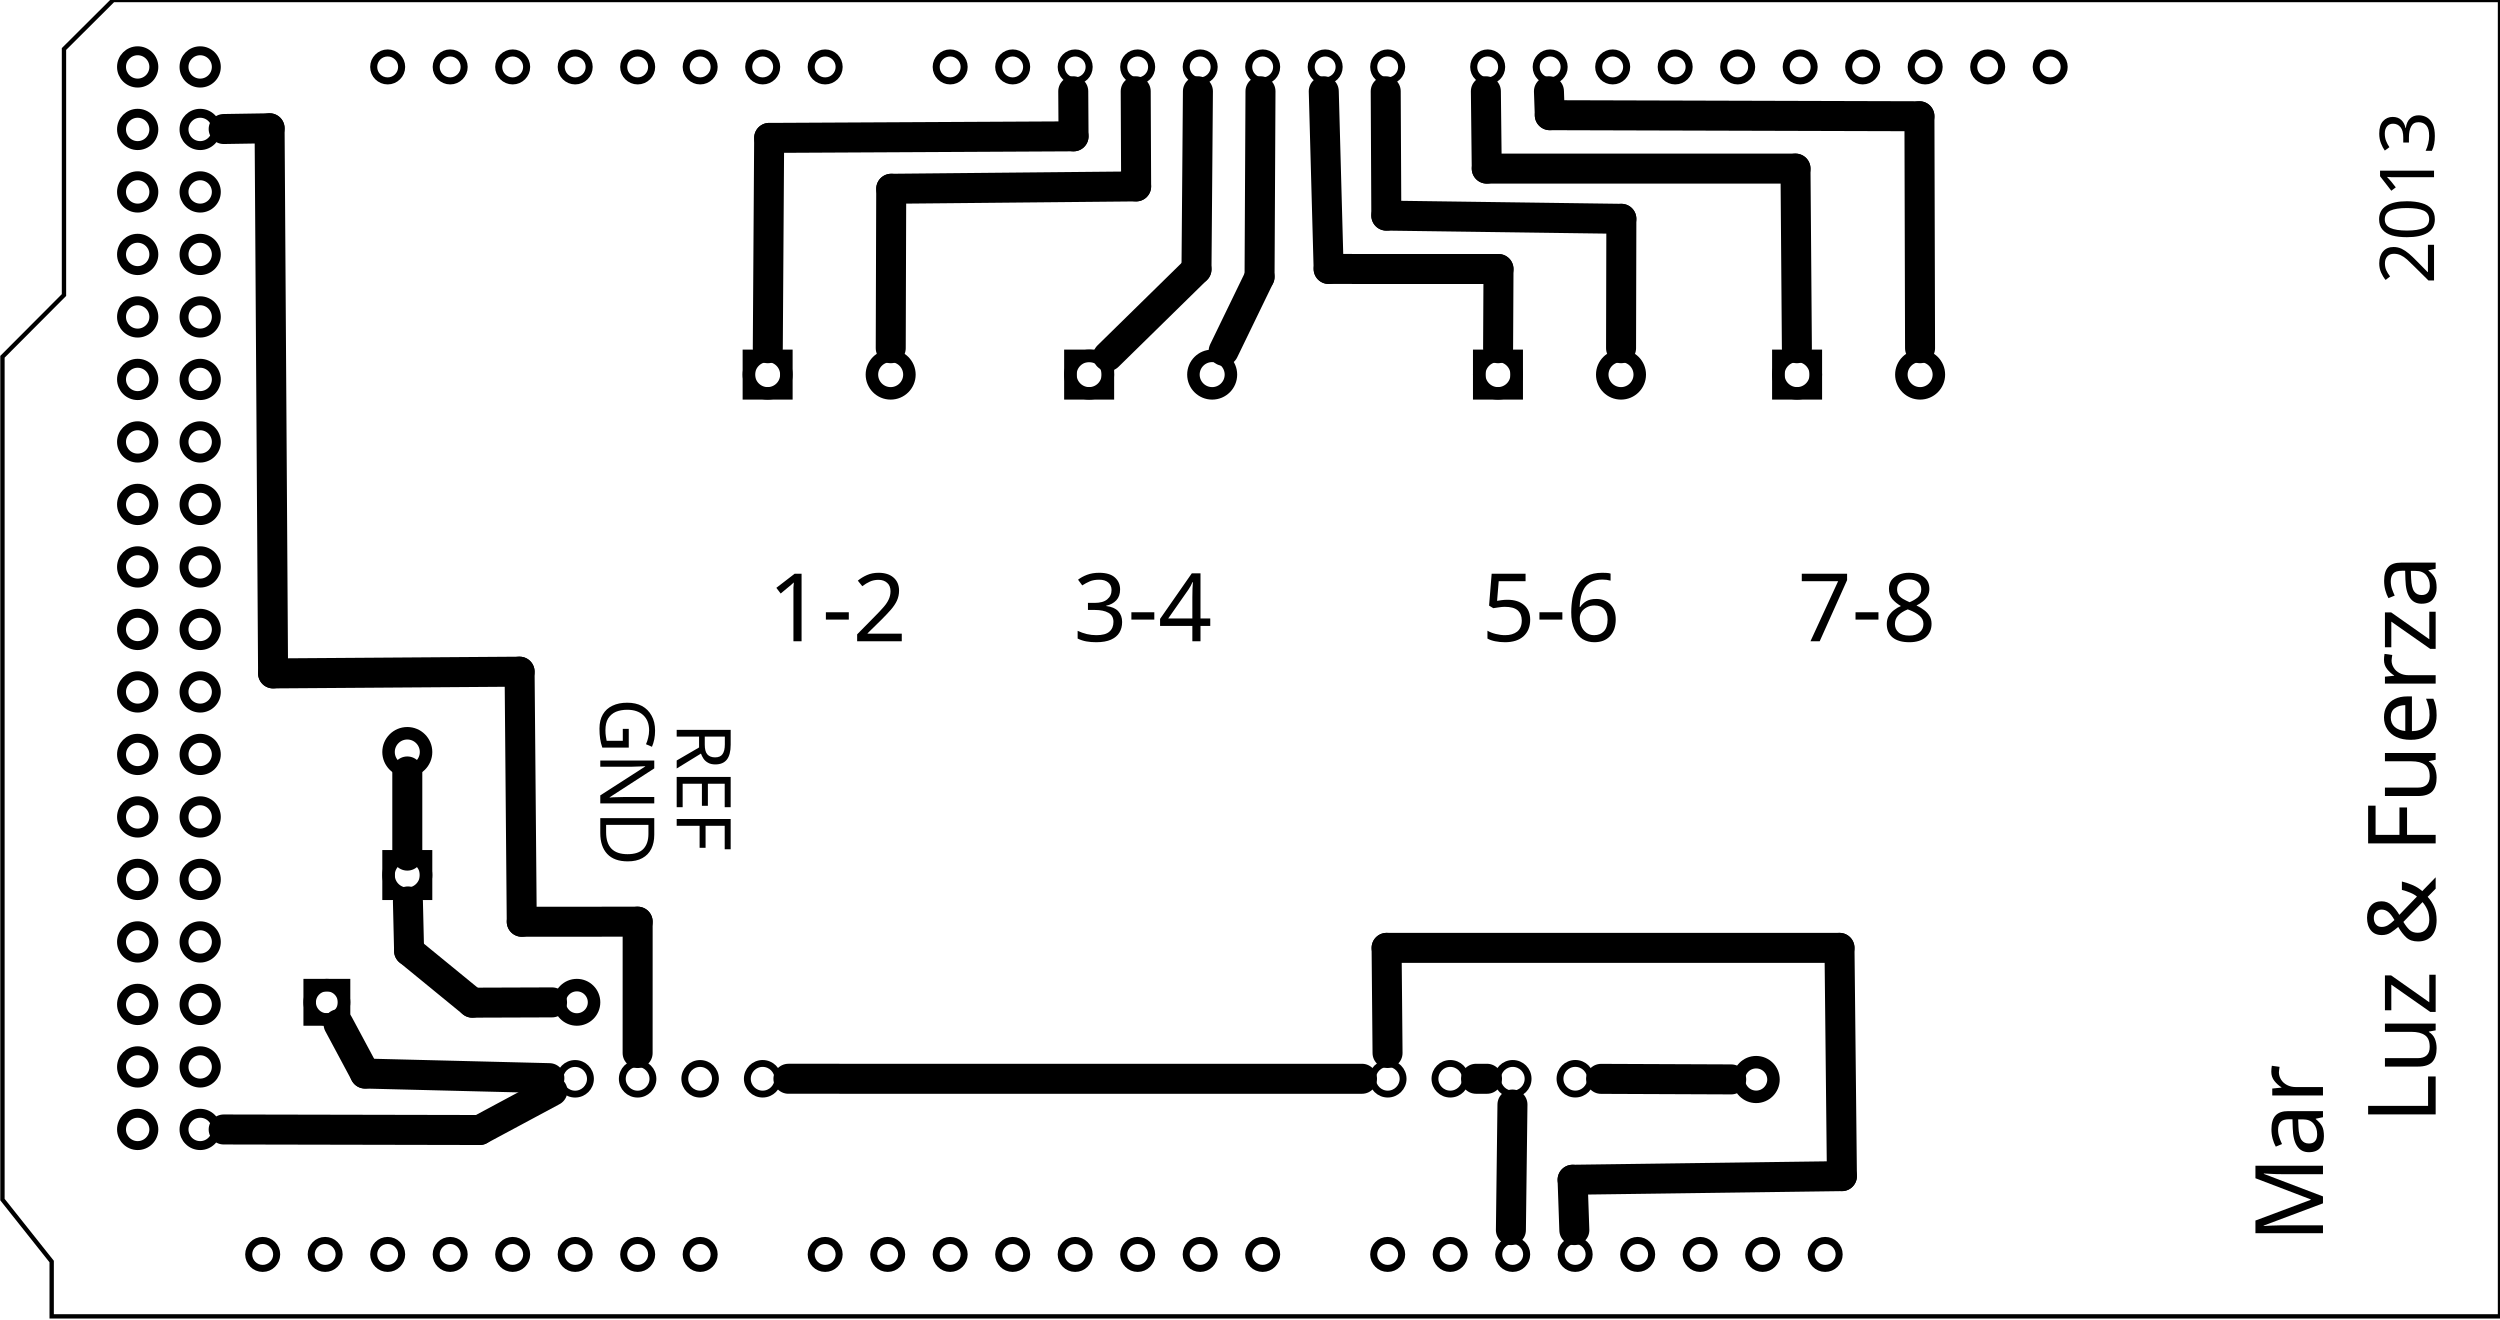
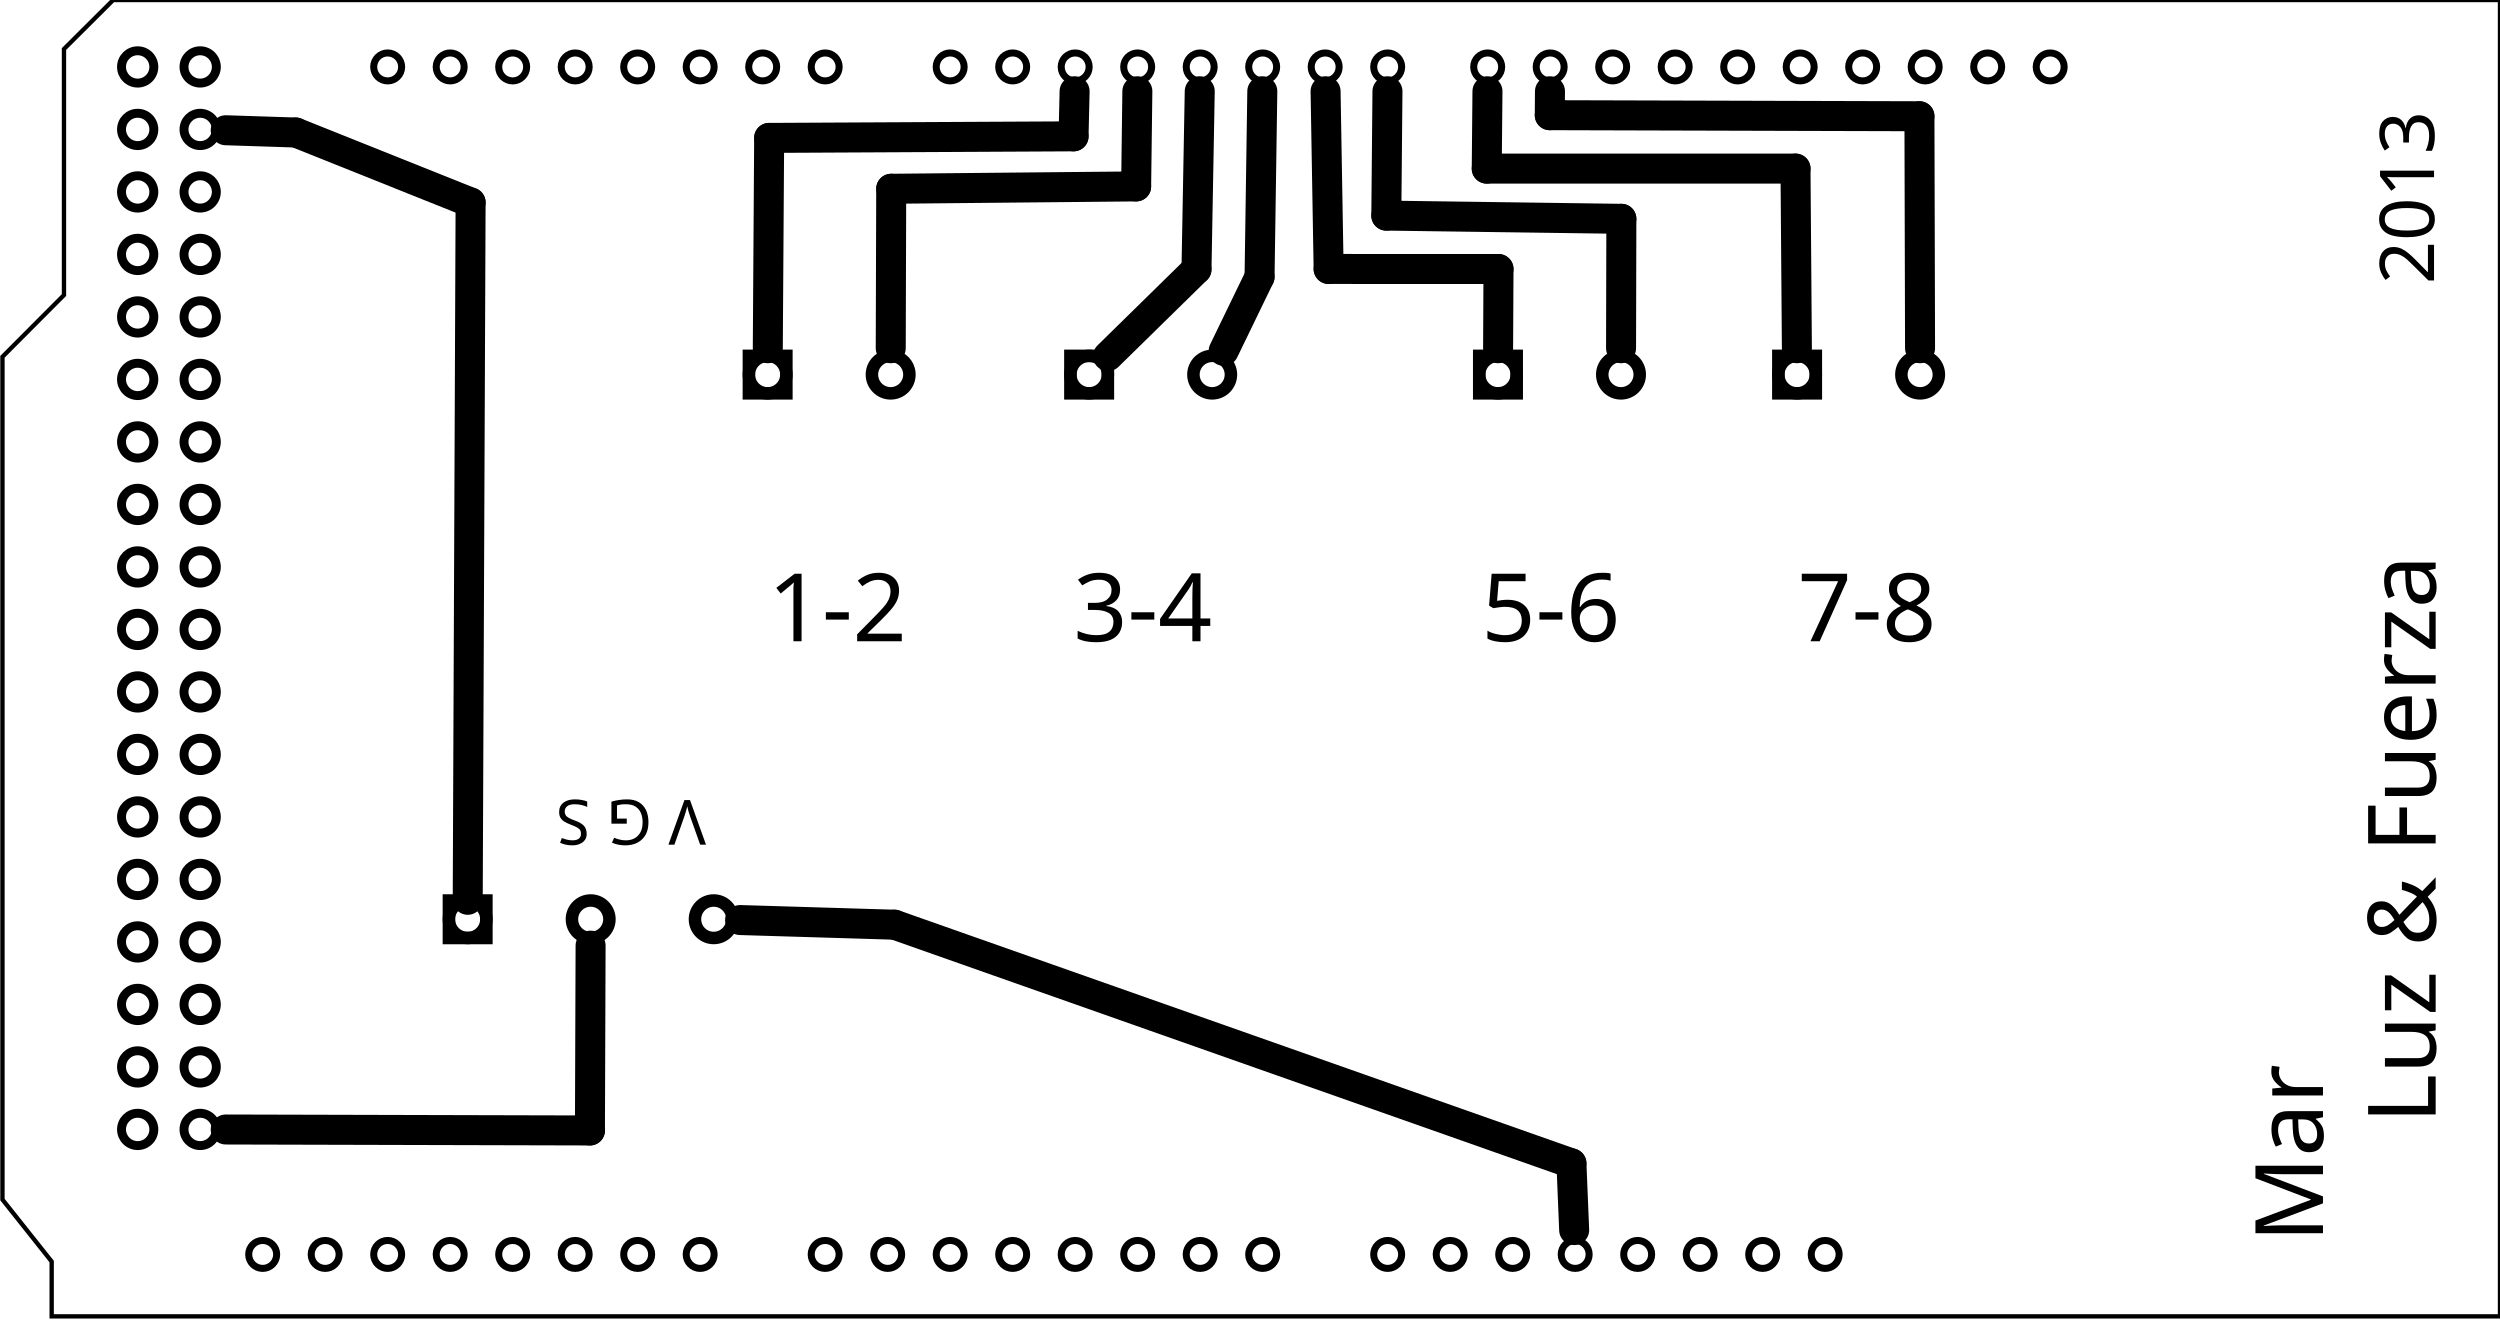
<svg xmlns="http://www.w3.org/2000/svg" width="4in" x="0in" version="1.2" y="0in" height="2.111in" viewBox="0 0 288 151.992" baseProfile="tiny">
  <g transform="matrix(-1, 0, 0, 1, 288, 0)">
    <g partID="323210">
      <g id="board">
        <path fill="none" stroke="black" fill-opacity="0.5" id="boardoutline" stroke-width="0.5" d="M280.63,33.99L280.63,5.646L274.961,0L0,0l0,151.645l282.047,0l0,-6.316l5.67,-7.137L287.717,41.1L280.63,33.99z" />
        <g id="hole_11_" />
        <g id="hole_10_" />
        <g id="hole_9_" />
        <g id="hole_8_" />
        <g id="hole_7_" />
        <g id="hole_6_" />
        <g id="ICSP1_1_" />
        <g id="ICSP2_1_" />
        <g id="Header_13_" />
        <g id="Header_12_" />
        <g id="Header_11_" />
        <g id="Header_10_" />
        <g id="Header_9_" />
        <g id="Header_8_" />
        <g id="Header_7_" />
        <g id="usbconnector_1_" />
      </g>
    </g>
    <g partID="327020">
      <g transform="translate(15.4512,5.31208)">
        <g transform="matrix(0,1,-1,0,0,0)">
          <g transform="matrix(-1, 0, 0, 1, 34.888, 0)">
            <g _flipped_="1" id="copper0">
              <text x="17.444" y="7.85" fill="black" font-family="OCRA" text-anchor="middle" id="label" xml:space="preserve" stroke-width="0" font-size="8.722">2013</text>
            </g>
          </g>
        </g>
      </g>
    </g>
    <g partID="327000">
      <g transform="translate(17.2239,31.2733)">
        <g transform="matrix(0,1,-1,0,0,0)">
          <g transform="matrix(-1, 0, 0, 1, 130.83, 0)">
            <g _flipped_="1" id="copper0">
              <text x="65.415" y="9.812" fill="black" font-family="OCRA" text-anchor="middle" id="label" xml:space="preserve" stroke-width="0" font-size="10.902">Luz &amp; Fuerza</text>
            </g>
          </g>
        </g>
      </g>
    </g>
    <g partID="326980">
      <g transform="translate(30.205,116.518)">
        <g transform="matrix(0,1,-1,0,0,0)">
          <g transform="matrix(-1, 0, 0, 1, 32.7074, 0)">
            <g _flipped_="1" id="copper0">
              <text x="16.354" y="9.812" fill="black" font-family="OCRA" text-anchor="middle" id="label" xml:space="preserve" stroke-width="0" font-size="10.902">Mar</text>
-             </g>
-           </g>
-         </g>
-       </g>
-     </g>
-     <g partID="586140">
-       <g transform="translate(253.045,118.561)">
-         <g transform="matrix(-1,0,0,-1,0,0)">
-           <g id="copper0">
-             <g id="copper1">
-               <rect width="3.96" x="0.72" y="1.116" fill="none" height="3.96" stroke="black" stroke-width="1.44" />
-               <circle fill="none" cx="2.7" cy="3.096" stroke="black" r="1.98" id="connector0pin" stroke-width="1.44" />
-               <circle fill="none" cx="31.5" cy="3.096" stroke="black" r="1.98" id="connector1pin" stroke-width="1.44" />
-             </g>
-           </g>
-         </g>
-       </g>
-     </g>
-     <g partID="586160">
-       <g transform="translate(255.479,109.692)">
-         <g transform="matrix(-1,0,0,-1,0,0)">
-           <g id="copper0">
-             <rect width="4.32" x="12.24" y="6.727" fill="none" height="4.32" stroke="black" id="square" stroke-width="1.44" />
-             <circle fill="none" cx="14.4" cy="8.887" stroke="black" id="connector0pin" r="2.16" stroke-width="1.44" />
-             <circle fill="none" cx="14.4" cy="23.06" stroke="black" id="connector1pin" r="2.16" stroke-width="1.44" />
-           </g>
-         </g>
-       </g>
-     </g>
-     <g partID="357570">
-       <g transform="translate(210.996,103.177)">
-         <g transform="matrix(0,-1,1,0,0,0)">
-           <g transform="matrix(-1, 0, 0, 1, 26.1659, 0)">
-             <g _flipped_="1" id="copper0">
-               <text x="13.083" y="7.85" fill="black" font-family="OCRA" text-anchor="middle" id="label" xml:space="preserve" stroke-width="0" font-size="8.722">GND</text>
-             </g>
-           </g>
-         </g>
-       </g>
-     </g>
-     <g partID="357550">
-       <g transform="translate(202.194,103.716)">
-         <g transform="matrix(0,-1,1,0,0,0)">
-           <g transform="matrix(-1, 0, 0, 1, 26.166, 0)">
-             <g _flipped_="1" id="copper0">
-               <text x="13.083" y="7.85" fill="black" font-family="OCRA" text-anchor="middle" id="label" xml:space="preserve" stroke-width="0" font-size="8.722">REF</text>
            </g>
          </g>
        </g>
      </g>
    </g>
    <g partID="357450">
      <g transform="translate(56.5749,64.0624)">
        <g transform="matrix(-1, 0, 0, 1, 32.7074, 0)">
          <g _flipped_="1" id="copper0">
            <text x="16.354" y="9.812" fill="black" font-family="OCRA" text-anchor="middle" id="label" xml:space="preserve" stroke-width="0" font-size="10.902">7-8</text>
          </g>
        </g>
      </g>
    </g>
    <g partID="357430">
      <g transform="translate(92.9887,64.0624)">
        <g transform="matrix(-1, 0, 0, 1, 32.7074, 0)">
          <g _flipped_="1" id="copper0">
            <text x="16.354" y="9.812" fill="black" font-family="OCRA" text-anchor="middle" id="label" xml:space="preserve" stroke-width="0" font-size="10.902">5-6</text>
          </g>
        </g>
      </g>
    </g>
    <g partID="357410">
      <g transform="translate(139.996,64.0624)">
        <g transform="matrix(-1, 0, 0, 1, 32.7074, 0)">
          <g _flipped_="1" id="copper0">
            <text x="16.354" y="9.812" fill="black" font-family="OCRA" text-anchor="middle" id="label" xml:space="preserve" stroke-width="0" font-size="10.902">3-4</text>
          </g>
        </g>
      </g>
    </g>
    <g partID="357390">
      <g transform="translate(175.19,64.0624)">
        <g transform="matrix(-1, 0, 0, 1, 32.7074, 0)">
          <g _flipped_="1" id="copper0">
            <text x="16.354" y="9.812" fill="black" font-family="OCRA" text-anchor="middle" id="label" xml:space="preserve" stroke-width="0" font-size="10.902">1-2</text>
          </g>
        </g>
      </g>
    </g>
    <g partID="323270">
      <g transform="translate(-1.4576,0.5104)">
        <g id="copper0">
          <circle fill="none" cx="215.998" cy="144" stroke="black" id="connector1pad" r="1.61" stroke-width="0.811" />
          <circle fill="none" cx="100.798" cy="144" stroke="black" id="connector257pad" r="1.61" stroke-width="0.811" />
          <circle fill="none" cx="223.196" cy="144" stroke="black" id="connector2pad" r="1.61" stroke-width="0.811" />
          <circle fill="none" cx="230.398" cy="144" stroke="black" id="connector3pad" r="1.61" stroke-width="0.811" />
          <circle fill="none" cx="237.597" cy="144" stroke="black" id="connector4pad" r="1.61" stroke-width="0.811" />
          <circle fill="none" cx="244.798" cy="144" stroke="black" id="connector5pad" r="1.61" stroke-width="0.811" />
          <circle fill="none" cx="266.398" cy="43.2" stroke="black" id="connector353pad" r="1.861" stroke-width="1.03" />
          <circle fill="none" cx="251.998" cy="144" stroke="black" id="connector6pad" r="1.61" stroke-width="0.811" />
          <circle fill="none" cx="259.196" cy="144" stroke="black" id="connector7pad" r="1.61" stroke-width="0.811" />
          <circle fill="none" cx="103.677" cy="7.2" stroke="black" id="connector241pad" r="1.61" stroke-width="0.811" />
          <circle fill="none" cx="143.998" cy="144" stroke="black" id="connector8pad" r="1.61" stroke-width="0.811" />
          <circle fill="none" cx="151.196" cy="144" stroke="black" id="connector9pad" r="1.61" stroke-width="0.811" />
          <circle fill="none" cx="158.398" cy="144" stroke="black" id="connector10pad" r="1.61" stroke-width="0.811" />
          <circle fill="none" cx="165.597" cy="144" stroke="black" id="connector11pad" r="1.61" stroke-width="0.811" />
          <circle fill="none" cx="266.398" cy="100.8" stroke="black" id="connector369pad" r="1.861" stroke-width="1.03" />
          <circle fill="none" cx="172.798" cy="144" stroke="black" id="connector12pad" r="1.61" stroke-width="0.811" />
          <circle fill="none" cx="179.998" cy="144" stroke="black" id="connector13pad" r="1.61" stroke-width="0.811" />
          <circle fill="none" cx="187.196" cy="144" stroke="black" id="connector14pad" r="1.61" stroke-width="0.811" />
          <circle fill="none" cx="194.398" cy="144" stroke="black" id="connector15pad" r="1.61" stroke-width="0.811" />
          <circle fill="none" cx="158.398" cy="7.2" stroke="black" id="connector265pad" r="1.61" stroke-width="0.811" />
          <circle fill="none" cx="266.398" cy="14.4" stroke="black" id="connector345pad" r="1.861" stroke-width="1.03" />
          <circle fill="none" cx="266.398" cy="72" stroke="black" id="connector361pad" r="1.861" stroke-width="1.03" />
          <circle fill="none" cx="266.398" cy="129.6" stroke="black" id="connector377pad" r="1.861" stroke-width="1.03" />
          <circle fill="none" cx="74.878" cy="7.2" stroke="black" id="connector237pad" r="1.61" stroke-width="0.811" />
          <circle fill="none" cx="129.597" cy="144" stroke="black" id="connector261pad" r="1.61" stroke-width="0.811" />
          <circle fill="none" cx="129.597" cy="7.2" stroke="black" id="connector269pad" r="1.61" stroke-width="0.811" />
          <circle fill="none" cx="266.398" cy="28.8" stroke="black" id="connector349pad" r="1.861" stroke-width="1.03" />
          <circle fill="none" cx="266.398" cy="57.6" stroke="black" id="connector357pad" r="1.861" stroke-width="1.03" />
          <circle fill="none" cx="266.398" cy="86.4" stroke="black" id="connector365pad" r="1.86" stroke-width="1.03" />
          <circle fill="none" cx="244.798" cy="7.2" stroke="black" id="connector46pad" r="1.61" stroke-width="0.811" />
          <circle fill="none" cx="266.398" cy="115.2" stroke="black" id="connector373pad" r="1.861" stroke-width="1.03" />
          <circle fill="none" cx="237.597" cy="7.2" stroke="black" id="connector47pad" r="1.61" stroke-width="0.811" />
          <circle fill="none" cx="230.398" cy="7.2" stroke="black" id="connector48pad" r="1.61" stroke-width="0.811" />
          <circle fill="none" cx="223.196" cy="7.2" stroke="black" id="connector49pad" r="1.61" stroke-width="0.811" />
          <circle fill="none" cx="215.998" cy="7.2" stroke="black" id="connector50pad" r="1.61" stroke-width="0.811" />
          <circle fill="none" cx="208.798" cy="7.2" stroke="black" id="connector51pad" r="1.61" stroke-width="0.811" />
          <circle fill="none" cx="201.597" cy="7.2" stroke="black" id="connector52pad" r="1.61" stroke-width="0.811" />
          <circle fill="none" cx="194.398" cy="7.2" stroke="black" id="connector53pad" r="1.61" stroke-width="0.811" />
          <circle fill="none" cx="60.477" cy="7.2" stroke="black" id="connector235pad" r="1.61" stroke-width="0.811" />
          <circle fill="none" cx="89.277" cy="7.2" stroke="black" id="connector239pad" r="1.61" stroke-width="0.811" />
          <circle fill="none" cx="118.077" cy="7.2" stroke="black" id="connector243pad" r="1.61" stroke-width="0.811" />
          <circle fill="none" cx="86.397" cy="144" stroke="black" id="connector255pad" r="1.61" stroke-width="0.811" />
          <circle fill="none" cx="115.197" cy="144" stroke="black" id="connector259pad" r="1.61" stroke-width="0.811" />
          <circle fill="none" cx="172.798" cy="7.2" stroke="black" id="connector263pad" r="1.61" stroke-width="0.811" />
          <circle fill="none" cx="143.998" cy="7.2" stroke="black" id="connector267pad" r="1.61" stroke-width="0.811" />
          <circle fill="none" cx="266.398" cy="7.2" stroke="black" id="connector343pad" r="1.861" stroke-width="1.03" />
          <circle fill="none" cx="266.398" cy="21.6" stroke="black" id="connector347pad" r="1.861" stroke-width="1.03" />
          <circle fill="none" cx="266.398" cy="36" stroke="black" id="connector351pad" r="1.861" stroke-width="1.03" />
          <circle fill="none" cx="266.398" cy="50.4" stroke="black" id="connector355pad" r="1.861" stroke-width="1.03" />
          <circle fill="none" cx="266.398" cy="64.8" stroke="black" id="connector359pad" r="1.861" stroke-width="1.03" />
          <circle fill="none" cx="266.398" cy="79.2" stroke="black" id="connector363pad" r="1.861" stroke-width="1.03" />
          <circle fill="none" cx="266.398" cy="93.6" stroke="black" id="connector367pad" r="1.861" stroke-width="1.03" />
          <circle fill="none" cx="266.398" cy="108" stroke="black" id="connector371pad" r="1.861" stroke-width="1.03" />
          <circle fill="none" cx="266.398" cy="122.4" stroke="black" id="connector375pad" r="1.86" stroke-width="1.03" />
          <circle fill="none" cx="53.276" cy="7.2" stroke="black" id="connector234pad" r="1.61" stroke-width="0.811" />
          <circle fill="none" cx="67.677" cy="7.2" stroke="black" id="connector236pad" r="1.61" stroke-width="0.811" />
          <circle fill="none" cx="82.077" cy="7.2" stroke="black" id="connector238pad" r="1.61" stroke-width="0.811" />
          <circle fill="none" cx="96.477" cy="7.2" stroke="black" id="connector240pad" r="1.61" stroke-width="0.811" />
          <circle fill="none" cx="110.878" cy="7.2" stroke="black" id="connector242pad" r="1.61" stroke-width="0.811" />
          <circle fill="none" cx="79.197" cy="144" stroke="black" id="connector254pad" r="1.61" stroke-width="0.811" />
          <circle fill="none" cx="93.597" cy="144" stroke="black" id="connector256pad" r="1.61" stroke-width="0.811" />
          <circle fill="none" cx="107.998" cy="144" stroke="black" id="connector258pad" r="1.61" stroke-width="0.811" />
          <circle fill="none" cx="122.397" cy="144" stroke="black" id="connector260pad" r="1.61" stroke-width="0.811" />
          <circle fill="none" cx="179.998" cy="7.2" stroke="black" id="connector262pad" r="1.61" stroke-width="0.811" />
          <circle fill="none" cx="165.597" cy="7.2" stroke="black" id="connector264pad" r="1.61" stroke-width="0.811" />
          <circle fill="none" cx="151.196" cy="7.2" stroke="black" id="connector266pad" r="1.61" stroke-width="0.811" />
          <circle fill="none" cx="136.798" cy="7.2" stroke="black" id="connector268pad" r="1.61" stroke-width="0.811" />
          <circle fill="none" cx="273.597" cy="7.2" stroke="black" id="connector344pad" r="1.861" stroke-width="1.03" />
          <circle fill="none" cx="273.597" cy="14.4" stroke="black" id="connector346pad" r="1.861" stroke-width="1.03" />
          <circle fill="none" cx="273.597" cy="21.6" stroke="black" id="connector348pad" r="1.861" stroke-width="1.03" />
          <circle fill="none" cx="273.597" cy="28.8" stroke="black" id="connector350pad" r="1.861" stroke-width="1.03" />
          <circle fill="none" cx="273.597" cy="36" stroke="black" id="connector352pad" r="1.861" stroke-width="1.03" />
          <circle fill="none" cx="273.597" cy="43.2" stroke="black" id="connector354pad" r="1.861" stroke-width="1.03" />
          <circle fill="none" cx="273.597" cy="50.4" stroke="black" id="connector356pad" r="1.861" stroke-width="1.03" />
          <circle fill="none" cx="273.597" cy="57.6" stroke="black" id="connector358pad" r="1.861" stroke-width="1.03" />
          <circle fill="none" cx="273.597" cy="64.8" stroke="black" id="connector360pad" r="1.861" stroke-width="1.03" />
          <circle fill="none" cx="273.597" cy="72" stroke="black" id="connector362pad" r="1.861" stroke-width="1.03" />
          <circle fill="none" cx="273.597" cy="79.2" stroke="black" id="connector364pad" r="1.861" stroke-width="1.03" />
          <circle fill="none" cx="273.597" cy="86.4" stroke="black" id="connector366pad" r="1.86" stroke-width="1.03" />
          <circle fill="none" cx="273.597" cy="93.6" stroke="black" id="connector368pad" r="1.861" stroke-width="1.03" />
          <circle fill="none" cx="273.597" cy="100.8" stroke="black" id="connector370pad" r="1.861" stroke-width="1.03" />
          <circle fill="none" cx="273.597" cy="108" stroke="black" id="connector372pad" r="1.861" stroke-width="1.03" />
          <circle fill="none" cx="273.597" cy="115.2" stroke="black" id="connector374pad" r="1.861" stroke-width="1.03" />
          <circle fill="none" cx="273.597" cy="122.4" stroke="black" id="connector376pad" r="1.86" stroke-width="1.03" />
          <circle fill="none" cx="273.597" cy="129.6" stroke="black" id="connector378pad" r="1.861" stroke-width="1.03" />
          <circle fill="none" cx="208.798" cy="144" stroke="black" id="connector0pad" r="1.61" stroke-width="0.811" />
        </g>
      </g>
    </g>
    <g partID="303050">
      <g transform="translate(171.418,28.7548)">
        <g transform="matrix(0,1,-1,0,0,0)">
          <g id="copper0">
            <rect width="4.32" x="12.24" y="6.727" fill="none" height="4.32" stroke="black" id="square" stroke-width="1.44" />
            <circle fill="none" cx="14.4" cy="8.887" stroke="black" id="connector0pin" r="2.16" stroke-width="1.44" />
            <circle fill="none" cx="14.4" cy="23.06" stroke="black" id="connector1pin" r="2.16" stroke-width="1.44" />
          </g>
        </g>
      </g>
    </g>
    <g partID="303030">
      <g transform="translate(89.8622,28.7548)">
        <g transform="matrix(0,1,-1,0,0,0)">
          <g id="copper0">
            <rect width="4.32" x="12.24" y="6.727" fill="none" height="4.32" stroke="black" id="square" stroke-width="1.44" />
            <circle fill="none" cx="14.4" cy="8.887" stroke="black" id="connector0pin" r="2.16" stroke-width="1.44" />
            <circle fill="none" cx="14.4" cy="23.06" stroke="black" id="connector1pin" r="2.16" stroke-width="1.44" />
          </g>
        </g>
      </g>
    </g>
+     <g partID="587160">
+       <g transform="translate(243.014,91.4973)">
+         <g transform="matrix(0,1,-1,0,0,0)">
+           <g id="copper0">
+             <rect width="4.32" x="12.24" y="6.727" fill="none" height="4.32" stroke="black" id="square" stroke-width="1.44" />
+             <circle fill="none" cx="14.4" cy="8.887" stroke="black" id="connector0pin" r="2.16" stroke-width="1.44" />
+             <circle fill="none" cx="14.4" cy="23.06" stroke="black" id="connector1pin" r="2.16" stroke-width="1.44" />
+             <circle fill="none" cx="14.4" cy="37.233" stroke="black" id="connector2pin" r="2.16" stroke-width="1.44" />
+           </g>
+         </g>
+       </g>
+     </g>
    <g partID="303010">
      <g transform="translate(124.321,28.7548)">
        <g transform="matrix(0,1,-1,0,0,0)">
          <g id="copper0">
            <rect width="4.32" x="12.24" y="6.727" fill="none" height="4.32" stroke="black" id="square" stroke-width="1.44" />
            <circle fill="none" cx="14.4" cy="8.887" stroke="black" id="connector0pin" r="2.16" stroke-width="1.44" />
            <circle fill="none" cx="14.4" cy="23.06" stroke="black" id="connector1pin" r="2.16" stroke-width="1.44" />
          </g>
        </g>
      </g>
    </g>
    <g partID="302830">
      <g transform="translate(208.456,28.7548)">
        <g transform="matrix(0,1,-1,0,0,0)">
          <g id="copper0">
            <rect width="4.32" x="12.24" y="6.727" fill="none" height="4.32" stroke="black" id="square" stroke-width="1.44" />
            <circle fill="none" cx="14.4" cy="8.887" stroke="black" id="connector0pin" r="2.16" stroke-width="1.44" />
            <circle fill="none" cx="14.4" cy="23.06" stroke="black" id="connector1pin" r="2.16" stroke-width="1.44" />
          </g>
        </g>
      </g>
    </g>
-     <g partID="310740">
-       <g transform="translate(225.706,128.238)">
+     <g partID="588020">
+       <g transform="translate(233.298,98.642)">
        <g transform="matrix(-1,0,0,-1,0,0)">
-           <g transform="matrix(0, -1, 1, 0, 0, 7.92)">
-             <g id="copper0">
-               <g gorn="0.6.0.0">
-                 <g gorn="0.6.0.0.0" id="copper1">
-                   <circle fill="none" cx="3.96" gorn="0.6.0.0.0.0" cy="3.96" stroke="black" r="1.764" id="connector0pin" stroke-width="0.792" />
-                   <circle fill="none" cx="3.96" gorn="0.6.0.0.0.1" cy="11.16" stroke="black" r="1.764" id="connector1pin" stroke-width="0.792" />
-                   <circle fill="none" cx="3.96" gorn="0.6.0.0.0.2" cy="18.36" stroke="black" r="1.764" id="connector2pin" stroke-width="0.792" />
-                   <g transform="matrix(1, 0, 0, 1, -0.00392136, 7.20444)">
-                     <g>
-                       <g>
-                         <circle fill="none" cx="3.96" gorn="0.6.0.0.0.3.0.0" cy="18.36" stroke="black" r="1.764" id="connector4pin" stroke-width="0.792" />
-                       </g>
-                     </g>
-                   </g>
-                   <g transform="matrix(1, 0, 0, 1, -0.00323675, 93.6177)">
-                     <g>
-                       <g>
-                         <circle fill="none" cx="3.96" gorn="0.6.0.0.0.4.0.0" cy="3.96" stroke="black" r="1.764" id="connector5pin" stroke-width="0.792" />
-                       </g>
-                     </g>
-                   </g>
-                   <g transform="matrix(1, 0, 0, 1, -0.00323675, 93.6177)">
-                     <g>
-                       <g>
-                         <circle fill="none" cx="3.96" gorn="0.6.0.0.0.5.0.0" cy="11.16" stroke="black" r="1.764" id="connector6pin" stroke-width="0.792" />
-                       </g>
-                     </g>
-                   </g>
-                   <g transform="matrix(1, 0, 0, 1, -0.00323675, 93.6177)">
-                     <g>
-                       <g>
-                         <circle fill="none" cx="3.96" gorn="0.6.0.0.0.6.0.0" cy="18.36" stroke="black" r="1.764" id="connector7pin" stroke-width="0.792" />
-                       </g>
-                     </g>
-                   </g>
-                   <g transform="matrix(1, 0, 0, 1, -0.00715812, 100.822)">
-                     <g>
-                       <g>
-                         <circle fill="none" cx="3.96" gorn="0.6.0.0.0.7.0.0" cy="18.36" stroke="black" r="1.764" id="connector8pin" stroke-width="0.792" />
-                       </g>
-                     </g>
-                   </g>
-                 </g>
-               </g>
+           <g transform="matrix(-1, 0, 0, 1, 36, 0)">
+             <g _flipped_="1" id="copper0">
+               <text x="18" y="6.48" fill="black" font-family="OCRA" text-anchor="middle" id="label" xml:space="preserve" stroke-width="0" font-size="7.2">V G S</text>
            </g>
          </g>
        </g>
      </g>
-     </g>
-     <g partID="585910">
-       <g transform="translate(81.3746,120.044)">
-         <g id="copper0">
-           <circle fill="none" cx="4.316" cy="4.316" stroke="black" r="1.996" id="connector0pin" stroke-width="1.44" />
-         </g>
-       </g>
-     </g>
-     <g partID="586180">
-       <line stroke="black" stroke-linecap="round" y1="123.673" x1="245.949" y2="117.986" stroke-width="3.456" x2="248.995" />
-     </g>
-     <g partID="356400">
-       <line stroke="black" stroke-linecap="round" y1="124.204" x1="224.713" y2="123.673" stroke-width="3.456" x2="245.949" />
-     </g>
-     <g partID="586230">
-       <line stroke="black" stroke-linecap="round" y1="115.508" x1="233.591" y2="115.475" stroke-width="3.456" x2="224.405" />
-     </g>
-     <g partID="586200">
-       <line stroke="black" stroke-linecap="round" y1="109.549" x1="240.873" y2="115.508" stroke-width="3.456" x2="233.591" />
-     </g>
-     <g partID="356380">
-       <line stroke="black" stroke-linecap="round" y1="103.845" x1="241.008" y2="109.549" stroke-width="3.456" x2="240.873" />
-     </g>
-     <g partID="356340">
-       <line stroke="black" stroke-linecap="round" y1="98.566" x1="241.079" y2="88.872" stroke-width="3.456" x2="241.079" />
    </g>
    <g partID="357330">
      <line stroke="black" stroke-linecap="round" y1="21.746" x1="185.331" y2="40.115" stroke-width="3.456" x2="185.387" />
    </g>
    <g partID="357300">
      <line stroke="black" stroke-linecap="round" y1="15.706" x1="164.328" y2="15.887" stroke-width="3.456" x2="199.393" />
    </g>
    <g partID="357270">
      <line stroke="black" stroke-linecap="round" y1="21.475" x1="157.117" y2="21.746" stroke-width="3.456" x2="185.331" />
    </g>
    <g partID="357240">
-       <line stroke="black" stroke-linecap="round" y1="15.886" x1="199.393" y2="40.115" stroke-width="3.456" x2="199.55" />
+       <line stroke="black" stroke-linecap="round" y1="15.887" x1="199.393" y2="40.115" stroke-width="3.456" x2="199.55" />
    </g>
    <g partID="357220">
-       <line stroke="black" stroke-linecap="round" y1="10.515" x1="164.361" y2="15.706" stroke-width="3.456" x2="164.328" />
+       <line stroke="black" stroke-linecap="round" y1="10.514" x1="164.206" y2="15.706" stroke-width="3.456" x2="164.328" />
    </g>
    <g partID="357200">
-       <line stroke="black" stroke-linecap="round" y1="10.515" x1="157.166" y2="21.475" stroke-width="3.456" x2="157.117" />
+       <line stroke="black" stroke-linecap="round" y1="10.514" x1="156.976" y2="21.475" stroke-width="3.456" x2="157.117" />
    </g>
    <g partID="357130">
      <line stroke="black" stroke-linecap="round" y1="31.026" x1="150.164" y2="41.026" stroke-width="3.456" x2="160.361" />
    </g>
    <g partID="357110">
-       <line stroke="black" stroke-linecap="round" y1="10.515" x1="150" y2="31.025" stroke-width="3.456" x2="150.164" />
+       <line stroke="black" stroke-linecap="round" y1="10.514" x1="149.79" y2="31.026" stroke-width="3.456" x2="150.164" />
    </g>
    <g partID="357080">
      <line stroke="black" stroke-linecap="round" y1="31.89" x1="142.899" y2="40.419" stroke-width="3.456" x2="147.032" />
    </g>
    <g partID="357060">
-       <line stroke="black" stroke-linecap="round" y1="10.515" x1="142.792" y2="31.89" stroke-width="3.456" x2="142.899" />
+       <line stroke="black" stroke-linecap="round" y1="10.514" x1="142.582" y2="31.89" stroke-width="3.456" x2="142.899" />
    </g>
    <g partID="356750">
      <line stroke="black" stroke-linecap="round" y1="19.423" x1="81.158" y2="40.115" stroke-width="3.456" x2="80.999" />
    </g>
    <g partID="356600">
      <line stroke="black" stroke-linecap="round" y1="19.423" x1="116.727" y2="19.423" stroke-width="3.456" x2="81.158" />
    </g>
    <g partID="356580">
-       <line stroke="black" stroke-linecap="round" y1="10.515" x1="116.827" y2="19.423" stroke-width="3.456" x2="116.727" />
+       <line stroke="black" stroke-linecap="round" y1="10.515" x1="116.645" y2="19.423" stroke-width="3.456" x2="116.727" />
    </g>
    <g partID="356550">
      <line stroke="black" stroke-linecap="round" y1="13.269" x1="109.465" y2="13.392" stroke-width="3.456" x2="66.881" />
    </g>
    <g partID="356520">
      <line stroke="black" stroke-linecap="round" y1="13.392" x1="66.881" y2="40.115" stroke-width="3.456" x2="66.81" />
    </g>
    <g partID="356500">
-       <line stroke="black" stroke-linecap="round" y1="10.513" x1="109.561" y2="13.269" stroke-width="3.456" x2="109.465" />
-     </g>
-     <g partID="320720">
-       <line stroke="black" stroke-linecap="round" y1="124.275" x1="116.697" y2="124.275" stroke-width="3.456" x2="117.961" />
-     </g>
-     <g partID="322730">
-       <line stroke="black" stroke-linecap="round" y1="124.275" x1="131.097" y2="124.274" stroke-width="3.456" x2="197.174" />
-     </g>
-     <g partID="322690">
-       <line stroke="black" stroke-linecap="round" y1="127.243" x1="113.765" y2="141.707" stroke-width="3.456" x2="113.944" />
-     </g>
-     <g partID="322480">
-       <line stroke="black" stroke-linecap="round" y1="109.194" x1="76.09" y2="109.194" stroke-width="3.456" x2="128.264" />
-     </g>
-     <g partID="322410">
-       <line stroke="black" stroke-linecap="round" y1="109.194" x1="128.264" y2="121.307" stroke-width="3.456" x2="128.155" />
-     </g>
-     <g partID="322340">
-       <line stroke="black" stroke-linecap="round" y1="141.708" x1="106.637" y2="135.907" stroke-width="3.456" x2="106.838" />
-     </g>
-     <g partID="585880">
-       <line stroke="black" stroke-linecap="round" y1="135.907" x1="106.838" y2="135.49" stroke-width="3.456" x2="75.812" />
-     </g>
-     <g partID="322330">
-       <line stroke="black" stroke-linecap="round" y1="135.49" x1="75.812" y2="109.194" stroke-width="3.456" x2="76.09" />
+       <line stroke="black" stroke-linecap="round" y1="10.515" x1="109.443" y2="13.269" stroke-width="3.456" x2="109.465" />
    </g>
    <g partID="356840">
-       <line stroke="black" stroke-linecap="round" y1="25.207" x1="101.219" y2="40.114" stroke-width="3.456" x2="101.254" />
+       <line stroke="black" stroke-linecap="round" y1="25.208" x1="101.219" y2="40.115" stroke-width="3.456" x2="101.254" />
    </g>
    <g partID="356810">
      <line stroke="black" stroke-linecap="round" y1="24.838" x1="128.296" y2="25.208" stroke-width="3.456" x2="101.219" />
    </g>
    <g partID="323190">
-       <line stroke="black" stroke-linecap="round" y1="10.515" x1="128.365" y2="24.838" stroke-width="3.456" x2="128.296" />
+       <line stroke="black" stroke-linecap="round" y1="10.515" x1="128.165" y2="24.838" stroke-width="3.456" x2="128.296" />
    </g>
    <g partID="356870">
      <line stroke="black" stroke-linecap="round" y1="30.992" x1="115.373" y2="40.115" stroke-width="3.456" x2="115.419" />
    </g>
    <g partID="356780">
      <line stroke="black" stroke-linecap="round" y1="30.984" x1="134.942" y2="30.992" stroke-width="3.456" x2="115.373" />
    </g>
    <g partID="323150">
-       <line stroke="black" stroke-linecap="round" y1="10.514" x1="135.502" y2="30.984" stroke-width="3.456" x2="134.942" />
-     </g>
-     <g partID="357490">
-       <line stroke="black" stroke-linecap="round" y1="106.186" x1="227.894" y2="106.177" stroke-width="3.456" x2="214.542" />
-     </g>
-     <g partID="357470">
-       <line stroke="black" stroke-linecap="round" y1="106.177" x1="214.542" y2="121.31" stroke-width="3.456" x2="214.546" />
-     </g>
-     <g partID="322880">
-       <line stroke="black" stroke-linecap="round" y1="77.377" x1="228.142" y2="106.186" stroke-width="3.456" x2="227.895" />
-     </g>
-     <g partID="357530">
-       <line stroke="black" stroke-linecap="round" y1="14.777" x1="256.942" y2="77.577" stroke-width="3.456" x2="256.542" />
-     </g>
-     <g partID="357510">
-       <line stroke="black" stroke-linecap="round" y1="77.577" x1="256.542" y2="77.377" stroke-width="3.456" x2="228.142" />
-     </g>
-     <g partID="322860">
-       <line stroke="black" stroke-linecap="round" y1="14.863" x1="262.233" y2="14.777" stroke-width="3.456" x2="256.942" />
-     </g>
-     <g partID="322830">
-       <line stroke="black" stroke-linecap="round" y1="130.177" x1="232.742" y2="125.681" stroke-width="3.456" x2="224.362" />
-     </g>
-     <g partID="322770">
-       <line stroke="black" stroke-linecap="round" y1="130.116" x1="262.233" y2="130.177" stroke-width="3.456" x2="232.742" />
-     </g>
-     <g partID="585940">
-       <line stroke="black" stroke-linecap="round" y1="124.347" x1="88.566" y2="124.284" stroke-width="3.456" x2="103.556" />
+       <line stroke="black" stroke-linecap="round" y1="10.514" x1="135.293" y2="30.984" stroke-width="3.456" x2="134.942" />
+     </g>
+     <g partID="587660">
+       <line stroke="black" stroke-linecap="round" y1="134.021" x1="106.972" y2="141.708" stroke-width="3.456" x2="106.656" />
+     </g>
+     <g partID="587720">
+       <line stroke="black" stroke-linecap="round" y1="106.525" x1="184.957" y2="134.021" stroke-width="3.456" x2="106.972" />
+     </g>
+     <g partID="587670">
+       <line stroke="black" stroke-linecap="round" y1="105.989" x1="202.742" y2="106.525" stroke-width="3.456" x2="184.957" />
+     </g>
+     <g partID="587780">
+       <line stroke="black" stroke-linecap="round" y1="130.229" x1="220.039" y2="108.937" stroke-width="3.456" x2="219.964" />
+     </g>
+     <g partID="587790">
+       <line stroke="black" stroke-linecap="round" y1="130.118" x1="261.994" y2="130.229" stroke-width="3.456" x2="220.039" />
+     </g>
+     <g partID="587920">
+       <line stroke="black" stroke-linecap="round" y1="15.266" x1="253.935" y2="15.005" stroke-width="3.456" x2="261.996" />
+     </g>
+     <g partID="587860">
+       <line stroke="black" stroke-linecap="round" y1="23.325" x1="233.787" y2="15.266" stroke-width="3.456" x2="253.935" />
+     </g>
+     <g partID="587870">
+       <line stroke="black" stroke-linecap="round" y1="103.657" x1="234.118" y2="23.325" stroke-width="3.456" x2="233.787" />
    </g>
  </g>
</svg>
